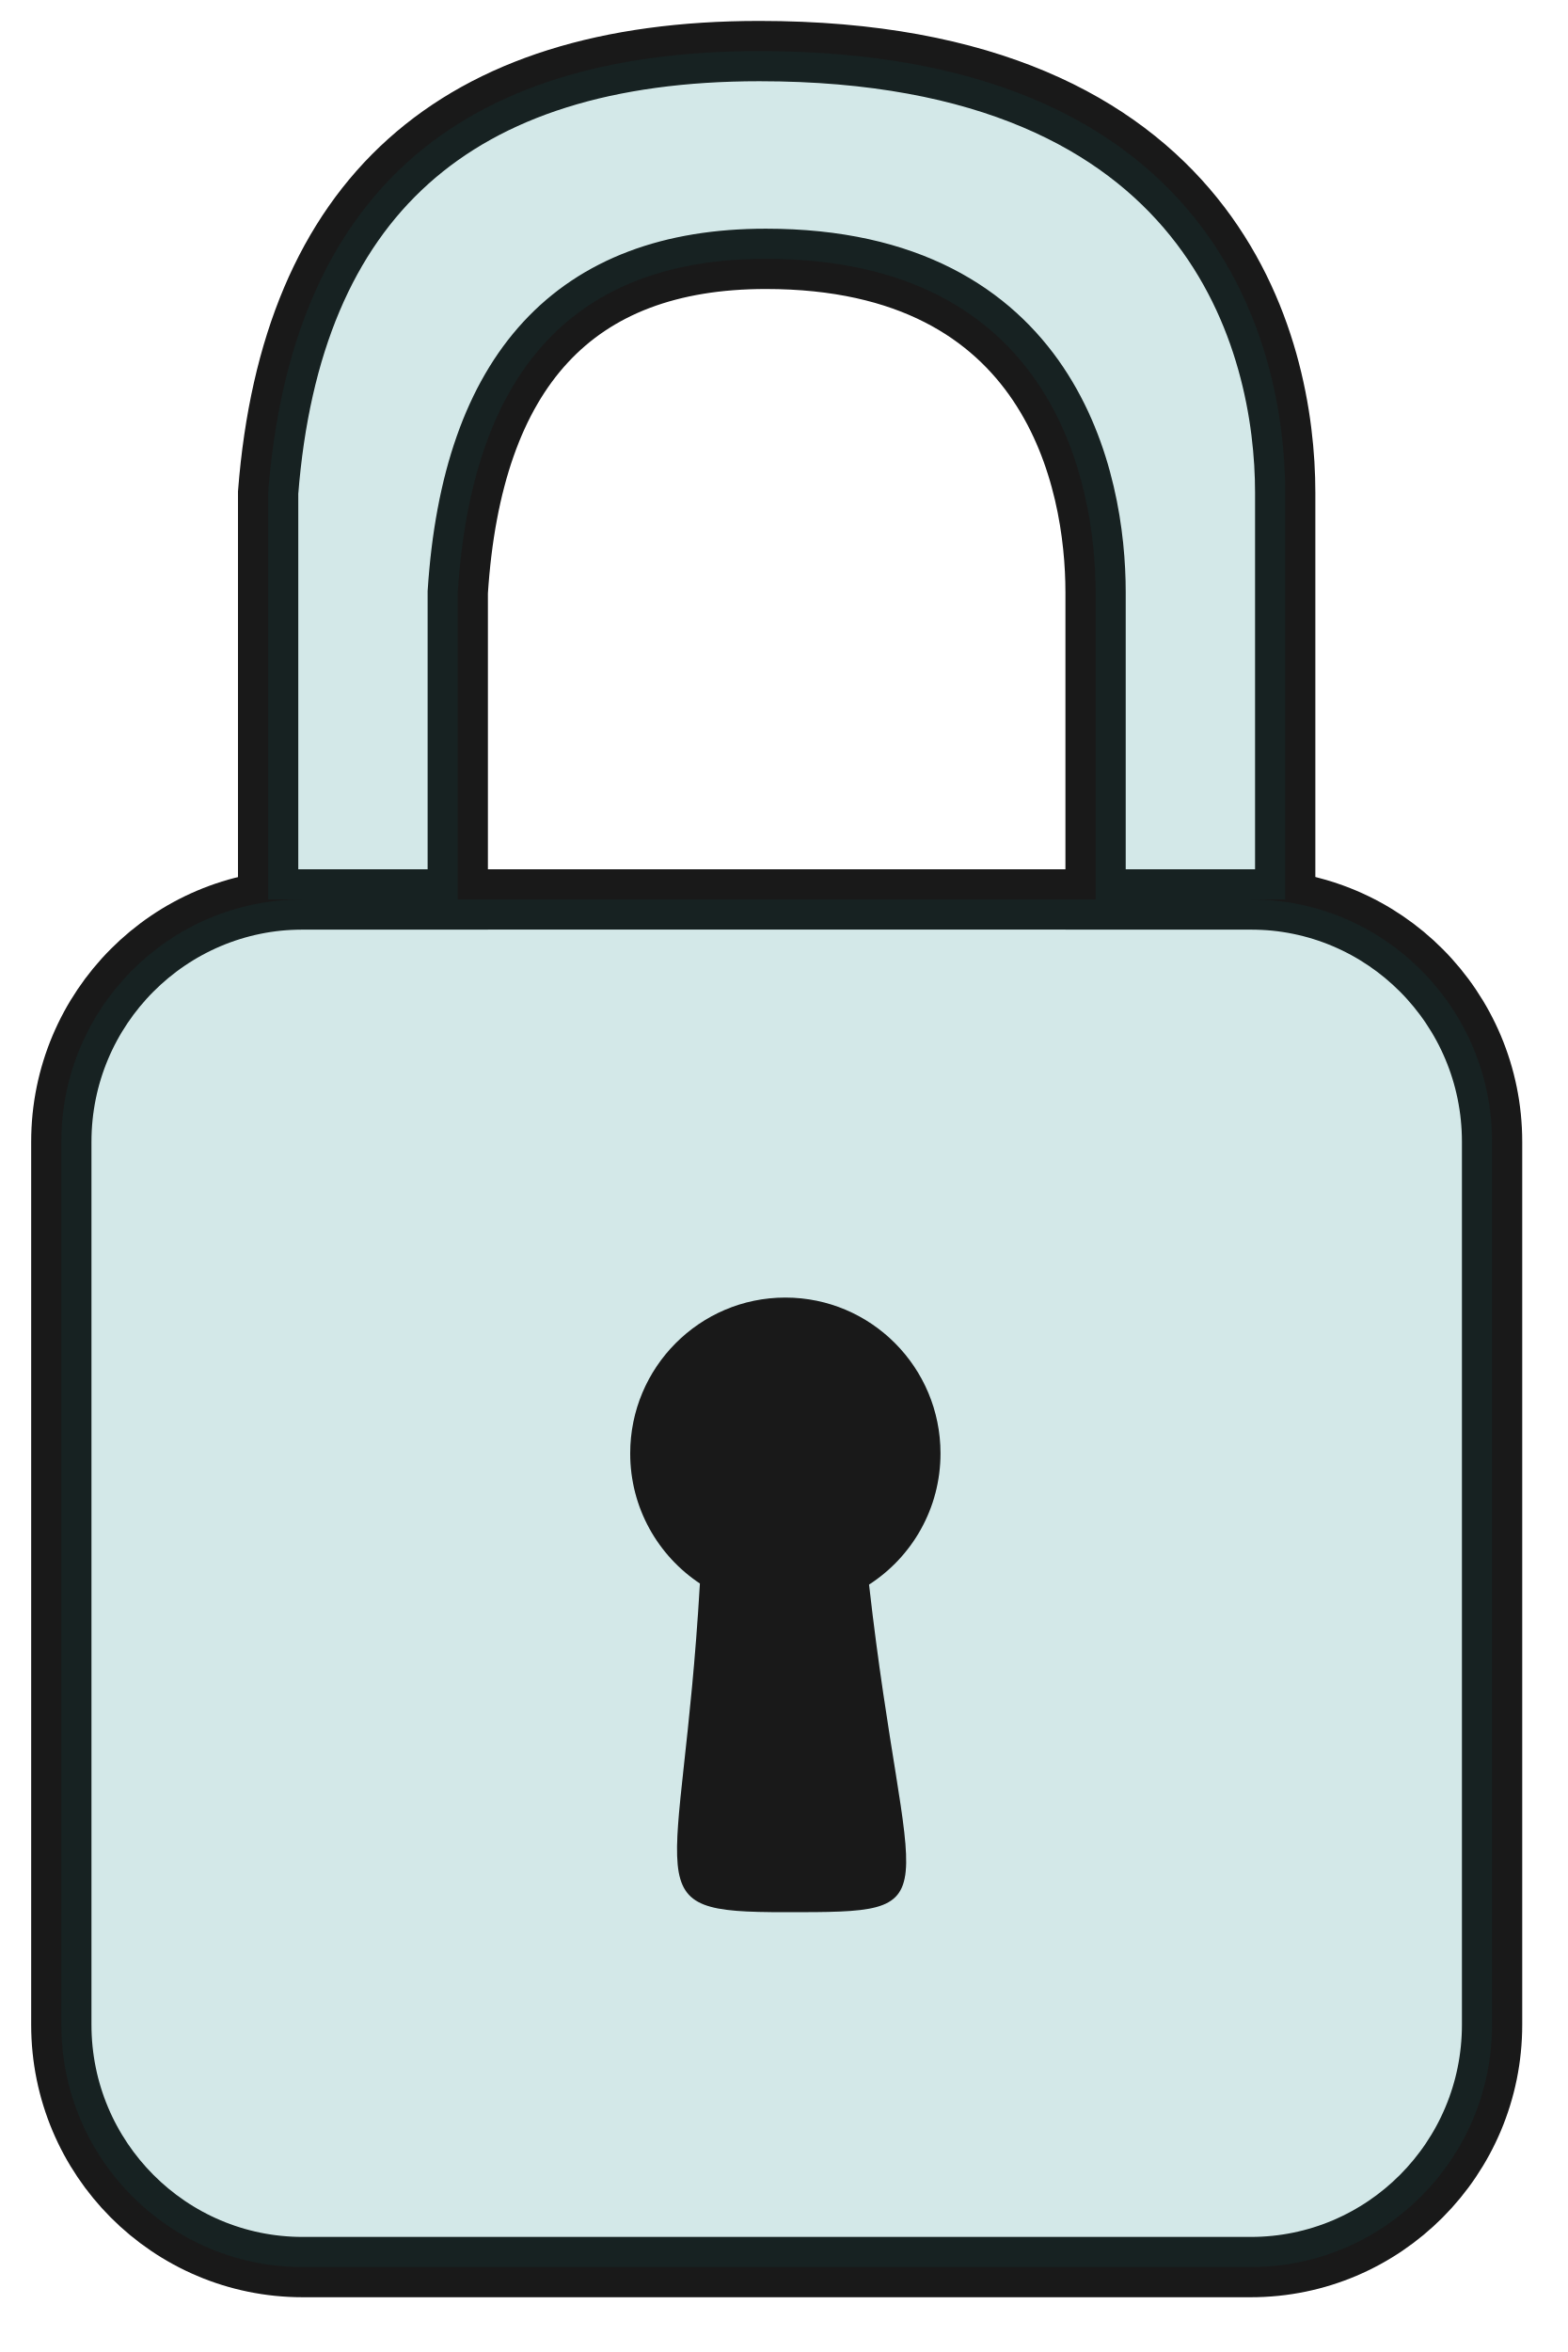
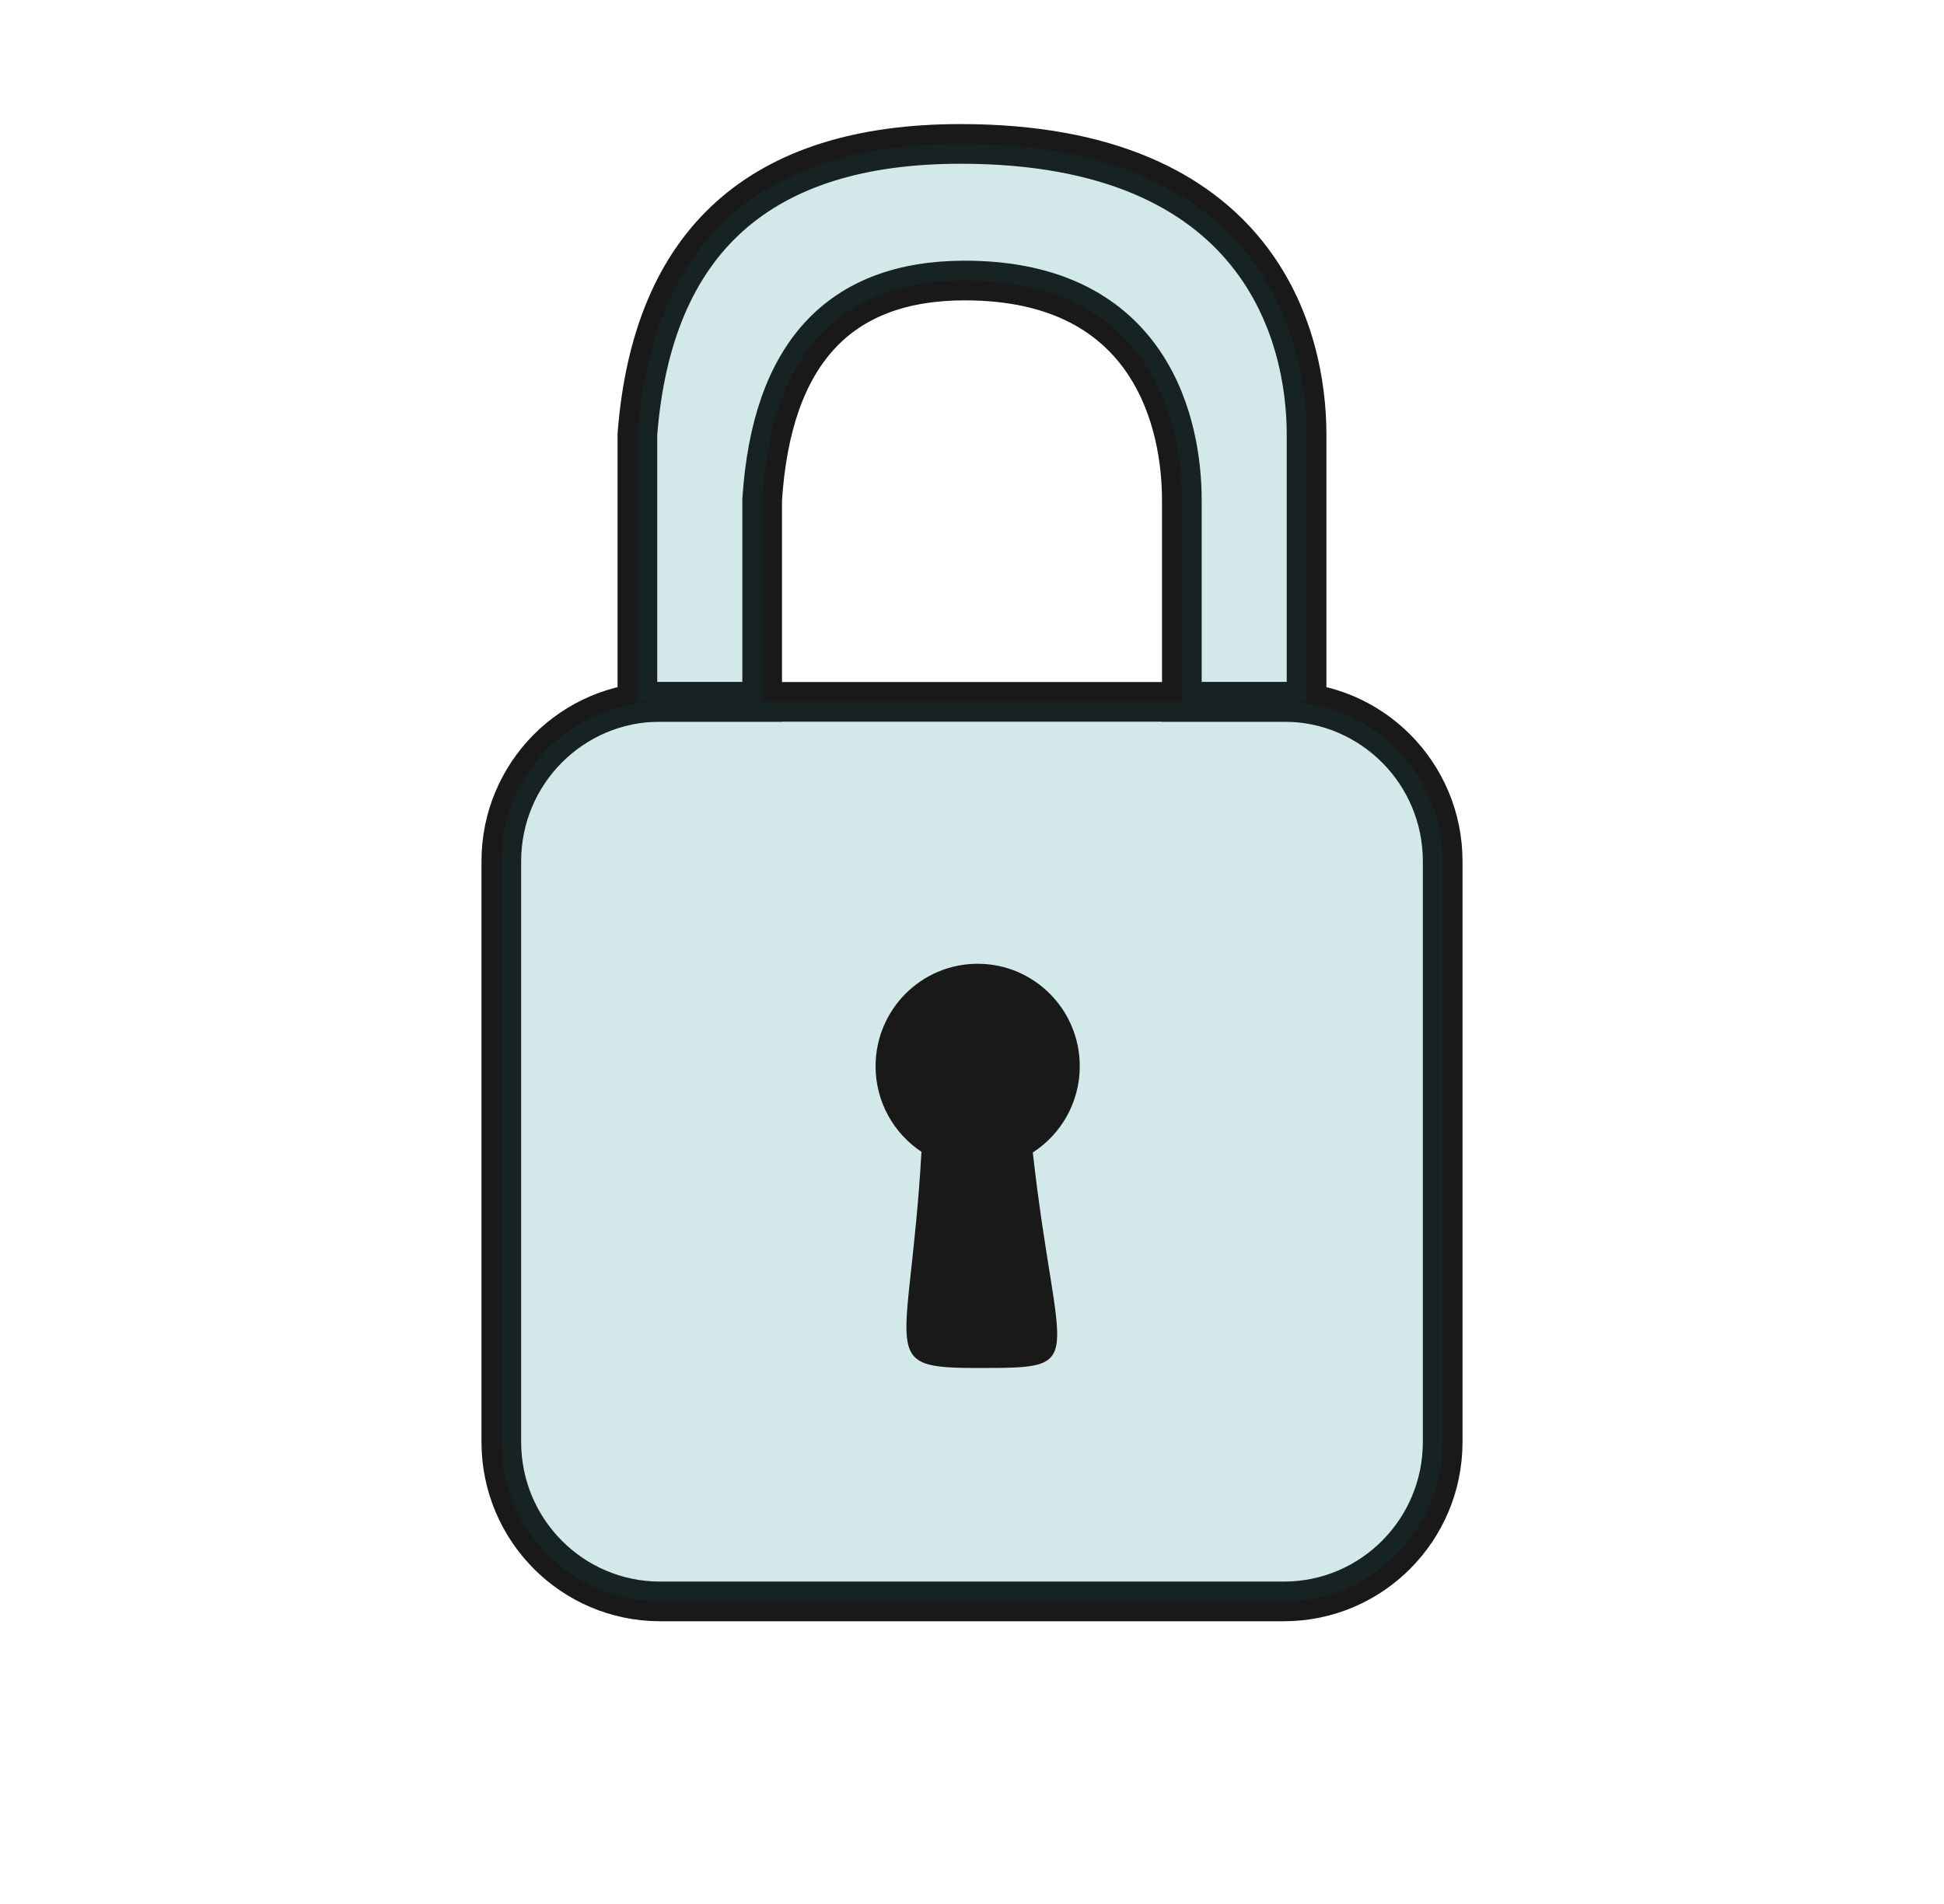
- <svg xmlns="http://www.w3.org/2000/svg" width="26" height="39" viewBox="0 0 26 39" fill="none">
-   <path d="M20.744 14.914H5.02C2.809 14.914 1.017 16.713 1.017 18.933V33.573C1.017 35.793 2.809 37.592 5.02 37.592H20.744C22.954 37.592 24.746 35.793 24.746 33.573V18.933C24.746 16.713 22.954 14.914 20.744 14.914Z" fill="#007A7C" fill-opacity="0.09" stroke="#191919" />
-   <path fill-rule="evenodd" clip-rule="evenodd" d="M13.025 31.707C15.884 31.707 15.026 31.707 14.413 26.275C15.126 25.816 15.598 25.013 15.598 24.1C15.598 22.673 14.446 21.516 13.025 21.516C11.604 21.516 10.452 22.673 10.452 24.1C10.452 25.002 10.912 25.795 11.608 26.257C11.309 31.42 10.452 31.707 13.025 31.707Z" fill="#007A7C" fill-opacity="0.09" />
-   <path fill-rule="evenodd" clip-rule="evenodd" d="M18.17 9.82C18.17 7.977 17.453 4.292 12.702 4.292C9.534 4.292 7.831 6.135 7.592 9.82V14.914H4.447V8.168C4.829 3.287 7.545 0.847 12.595 0.847C20.171 0.847 21.315 5.728 21.315 8.168V14.914H18.17V9.82Z" fill="#007A7C" fill-opacity="0.09" stroke="#191919" />
-   <path d="M20.744 14.914H5.02C2.809 14.914 1.017 16.713 1.017 18.933V33.573C1.017 35.793 2.809 37.592 5.02 37.592H20.744C22.954 37.592 24.746 35.793 24.746 33.573V18.933C24.746 16.713 22.954 14.914 20.744 14.914Z" fill="#007A7C" fill-opacity="0.09" />
-   <path fill-rule="evenodd" clip-rule="evenodd" d="M13.025 31.707C15.884 31.707 15.026 31.707 14.413 26.275C15.126 25.816 15.598 25.013 15.598 24.1C15.598 22.673 14.446 21.516 13.025 21.516C11.604 21.516 10.452 22.673 10.452 24.1C10.452 25.002 10.912 25.795 11.608 26.257C11.309 31.42 10.452 31.707 13.025 31.707Z" fill="#191919" />
-   <path fill-rule="evenodd" clip-rule="evenodd" d="M18.17 9.82C18.17 7.977 17.453 4.292 12.702 4.292C9.534 4.292 7.831 6.135 7.592 9.82V14.914H4.447V8.168C4.829 3.287 7.545 0.847 12.595 0.847C20.171 0.847 21.315 5.728 21.315 8.168V14.914H18.17V9.82Z" fill="#007A7C" fill-opacity="0.09" />
+ <svg xmlns="http://www.w3.org/2000/svg" width="49" height="48" viewBox="0 0 49 48" fill="none">
+   <path d="M32.362 17.694H16.638C14.428 17.694 12.636 19.493 12.636 21.713V36.353C12.636 38.573 14.428 40.372 16.638 40.372H32.362C34.572 40.372 36.364 38.573 36.364 36.353V21.713C36.364 19.493 34.572 17.694 32.362 17.694Z" fill="#007A7C" fill-opacity="0.09" stroke="#191919" />
+   <path fill-rule="evenodd" clip-rule="evenodd" d="M24.643 34.487C27.502 34.487 26.644 34.487 26.032 29.055C26.744 28.596 27.216 27.793 27.216 26.88C27.216 25.453 26.064 24.297 24.643 24.297C23.222 24.297 22.07 25.453 22.07 26.88C22.07 27.782 22.53 28.575 23.227 29.038C22.928 34.2 22.07 34.487 24.643 34.487Z" fill="#007A7C" fill-opacity="0.09" />
+   <path fill-rule="evenodd" clip-rule="evenodd" d="M29.789 12.6C29.789 10.758 29.072 7.072 24.32 7.072C21.153 7.072 19.45 8.915 19.211 12.6V17.694H16.066V10.948C16.447 6.068 19.163 3.628 24.214 3.628C31.79 3.628 32.933 8.508 32.933 10.948V17.694H29.789V12.6Z" fill="#007A7C" fill-opacity="0.09" stroke="#191919" />
+   <path d="M32.362 17.694H16.638C14.428 17.694 12.636 19.493 12.636 21.713V36.353C12.636 38.573 14.428 40.372 16.638 40.372H32.362C34.572 40.372 36.364 38.573 36.364 36.353V21.713C36.364 19.493 34.572 17.694 32.362 17.694Z" fill="#007A7C" fill-opacity="0.09" />
+   <path fill-rule="evenodd" clip-rule="evenodd" d="M24.643 34.487C27.502 34.487 26.644 34.487 26.032 29.055C26.744 28.596 27.216 27.793 27.216 26.88C27.216 25.453 26.064 24.297 24.643 24.297C23.222 24.297 22.07 25.453 22.07 26.88C22.07 27.782 22.53 28.575 23.227 29.038C22.928 34.2 22.07 34.487 24.643 34.487Z" fill="#191919" />
+   <path fill-rule="evenodd" clip-rule="evenodd" d="M29.789 12.6C29.789 10.758 29.072 7.072 24.32 7.072C21.153 7.072 19.45 8.915 19.211 12.6V17.694H16.066V10.948C16.447 6.068 19.163 3.628 24.214 3.628C31.79 3.628 32.933 8.508 32.933 10.948V17.694H29.789V12.6Z" fill="#007A7C" fill-opacity="0.09" />
</svg>
